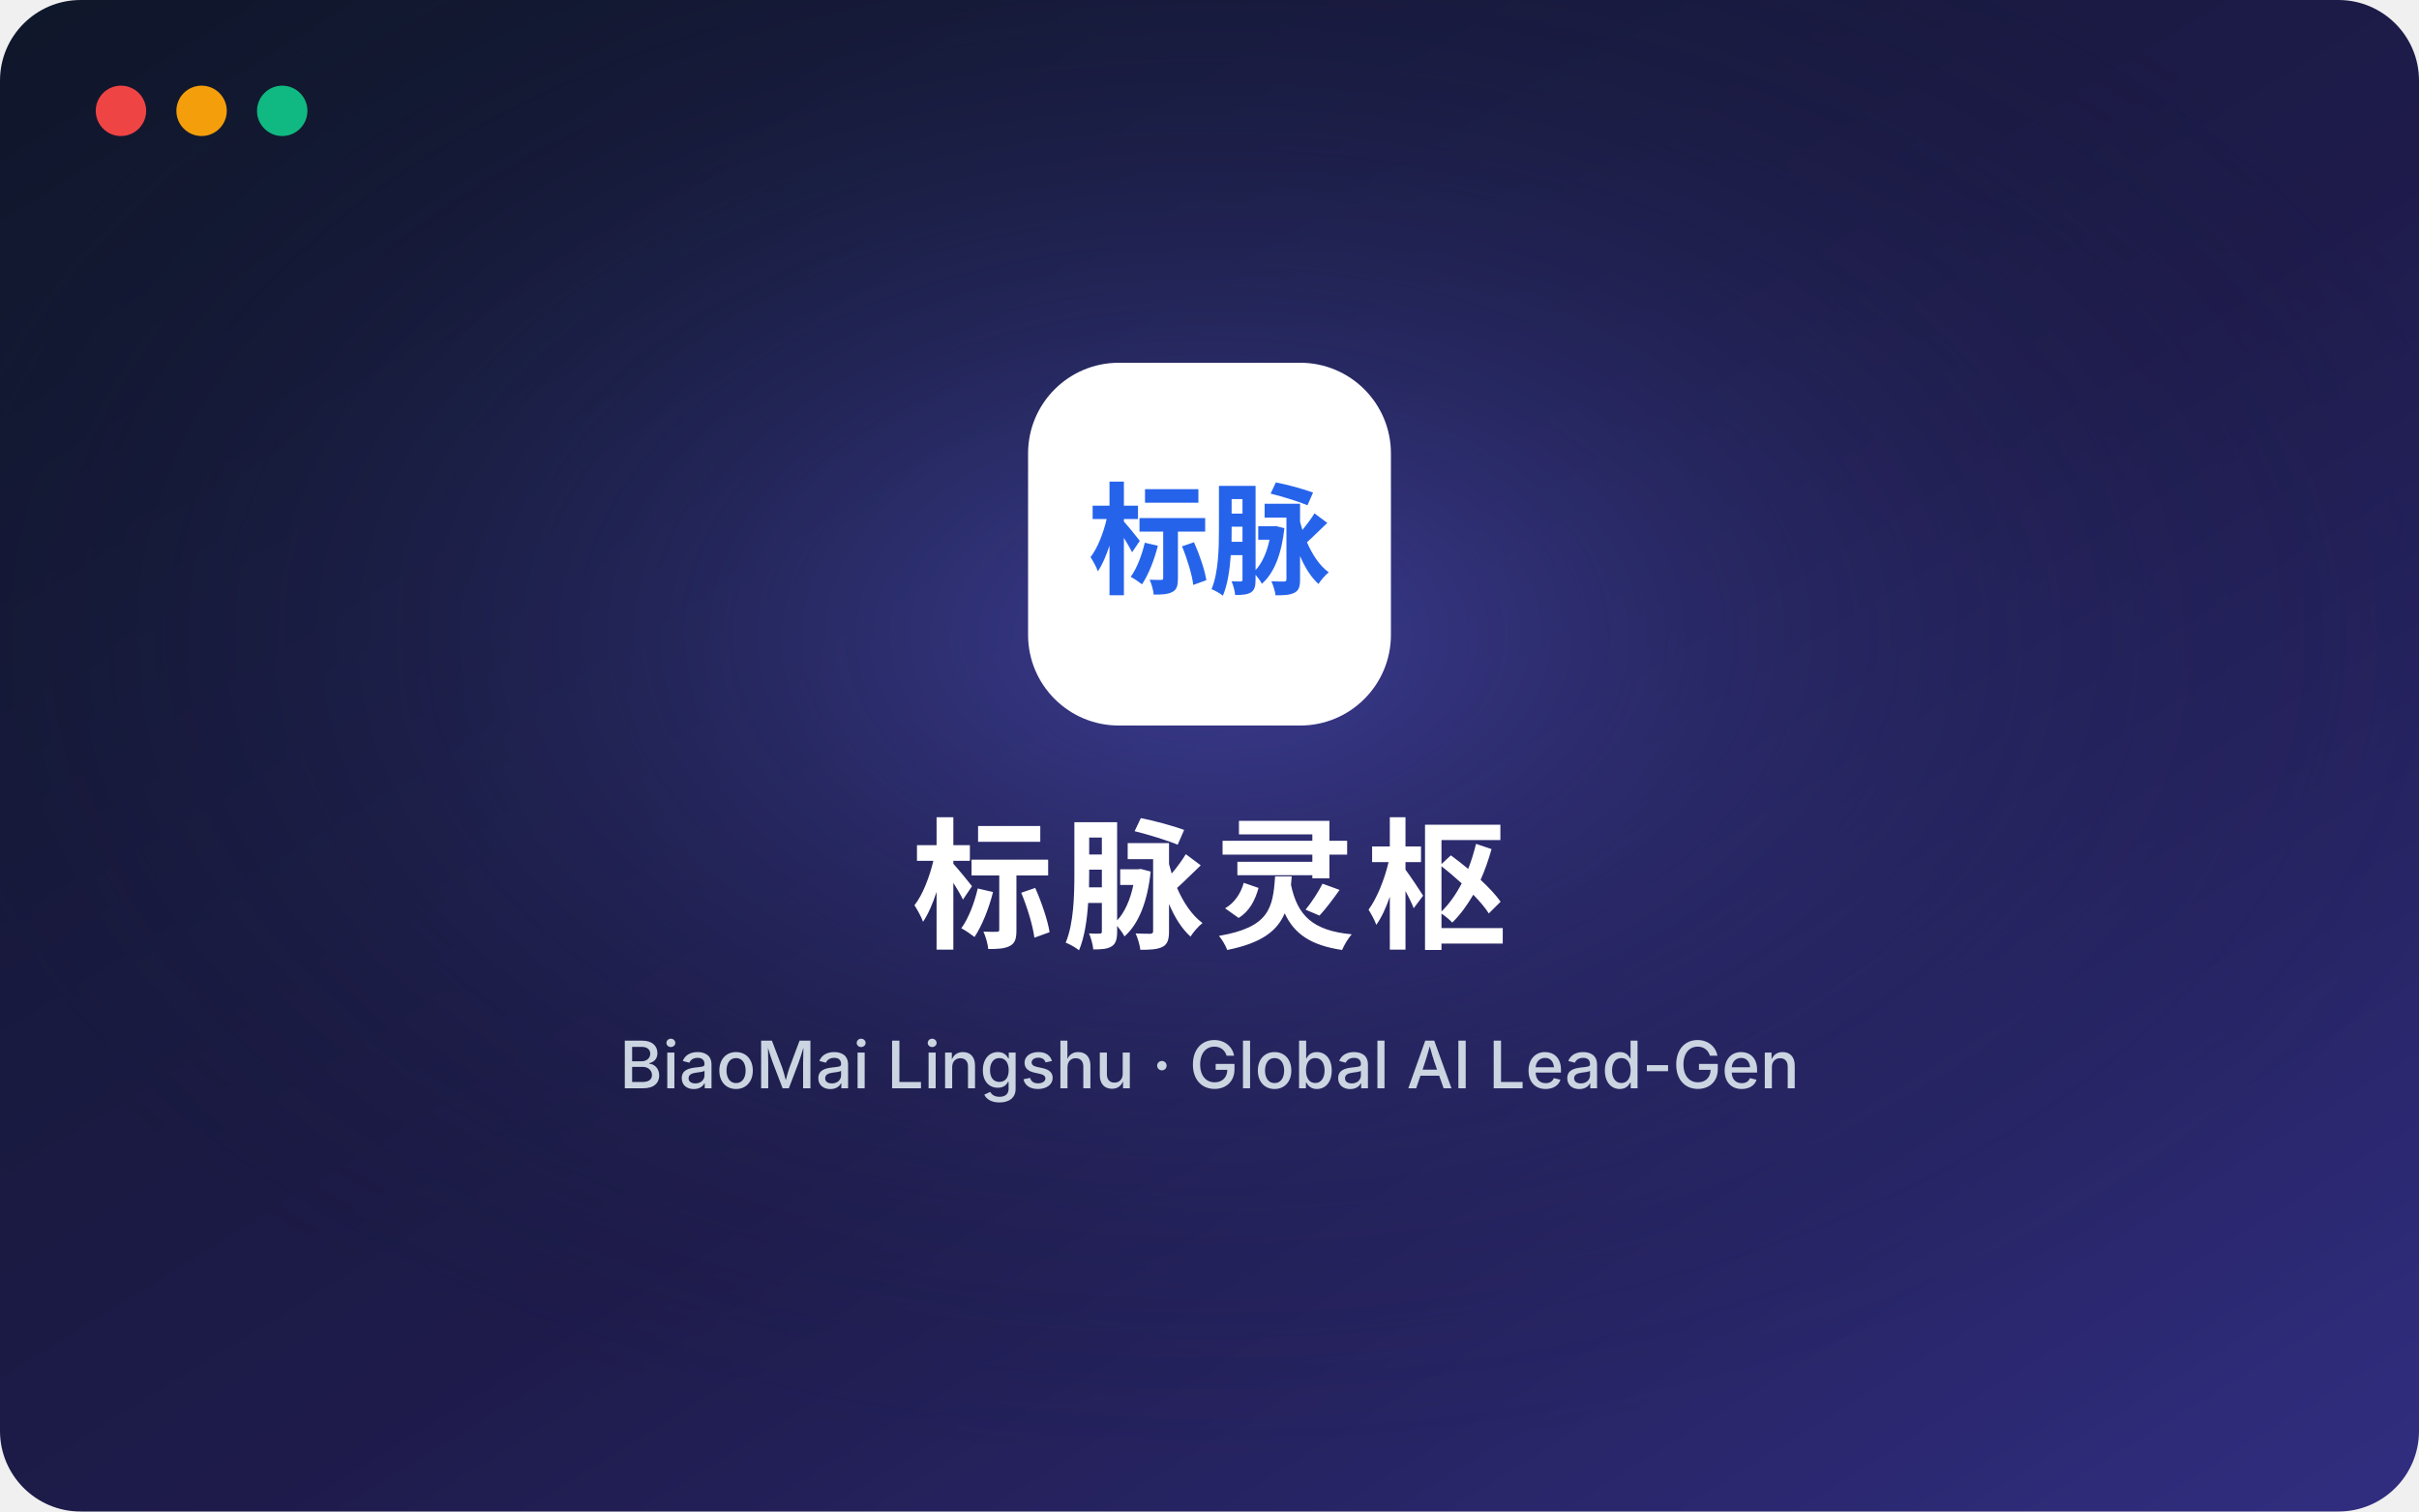
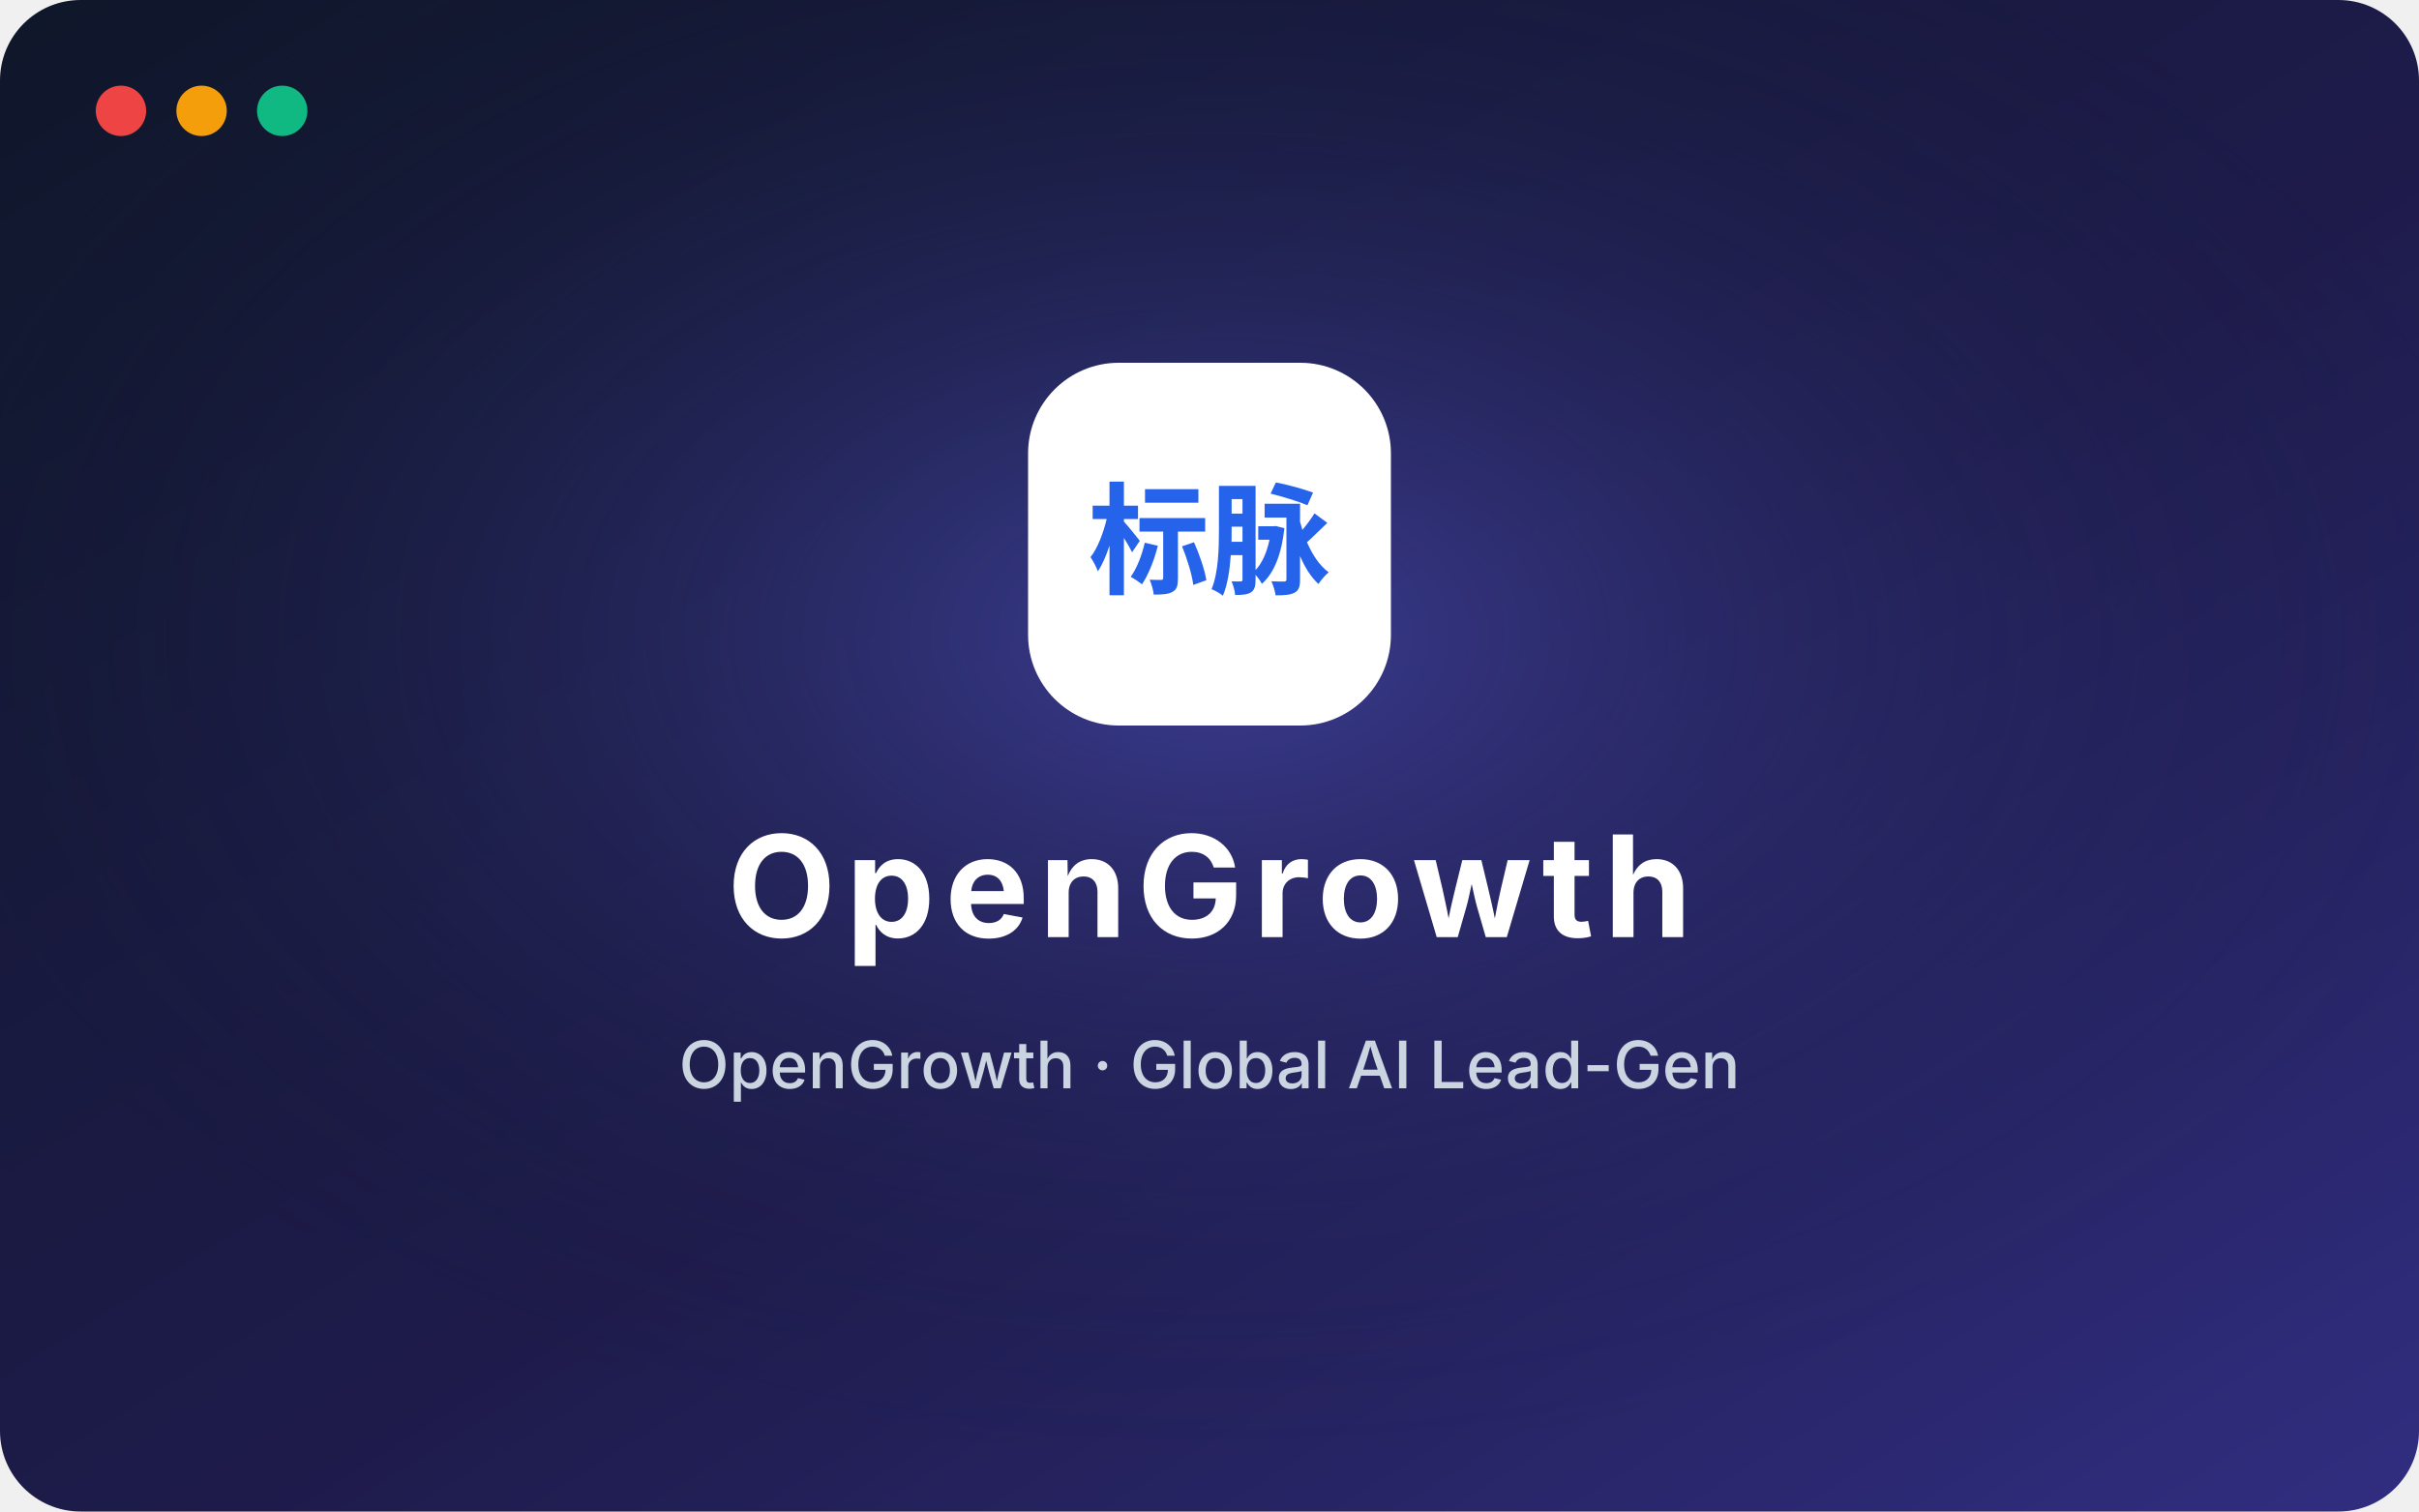
<svg xmlns="http://www.w3.org/2000/svg" width="480" height="300" viewBox="0 0 480 300">
  <defs>
    <linearGradient id="bg" x1="0" y1="0" x2="1" y2="1">
      <stop offset="0%" stop-color="#0f172a" />
      <stop offset="55%" stop-color="#1e1b4b" />
      <stop offset="100%" stop-color="#312e81" />
    </linearGradient>
    <radialGradient id="glow" cx="50%" cy="42%" r="55%">
      <stop offset="0%" stop-color="#6366f1" stop-opacity="0.45" />
      <stop offset="100%" stop-color="#0f172a" stop-opacity="0" />
    </radialGradient>
  </defs>
  <rect width="480" height="300" rx="16" fill="url(#bg)" />
  <rect width="480" height="300" rx="16" fill="url(#glow)" />
  <circle cx="24" cy="22" r="5" fill="#ef4444" />
  <circle cx="40" cy="22" r="5" fill="#f59e0b" />
  <circle cx="56" cy="22" r="5" fill="#10b981" />
  <rect x="204" y="72" width="72" height="72" rx="18" fill="#ffffff" />
  <text x="240" y="116" text-anchor="middle" fill="#2563eb" font-family="-apple-system, BlinkMacSystemFont, PingFang SC, sans-serif" font-size="24" font-weight="800">标脉</text>
-   <text x="240" y="186" text-anchor="middle" fill="#ffffff" font-family="-apple-system, BlinkMacSystemFont, PingFang SC, sans-serif" font-size="28" font-weight="700" letter-spacing="2">标脉灵枢</text>
-   <text x="240" y="216" text-anchor="middle" fill="#cbd5e1" font-family="-apple-system, BlinkMacSystemFont, Inter, sans-serif" font-size="13" font-weight="500">BiaoMai Lingshu · Global AI Lead-Gen</text>
+   <text x="240" y="186" text-anchor="middle" fill="#ffffff" font-family="-apple-system, BlinkMacSystemFont, PingFang SC, sans-serif" font-size="28" font-weight="700" letter-spacing="2">OpenGrowth</text>
+   <text x="240" y="216" text-anchor="middle" fill="#cbd5e1" font-family="-apple-system, BlinkMacSystemFont, Inter, sans-serif" font-size="13" font-weight="500">OpenGrowth · Global AI Lead-Gen</text>
</svg>
